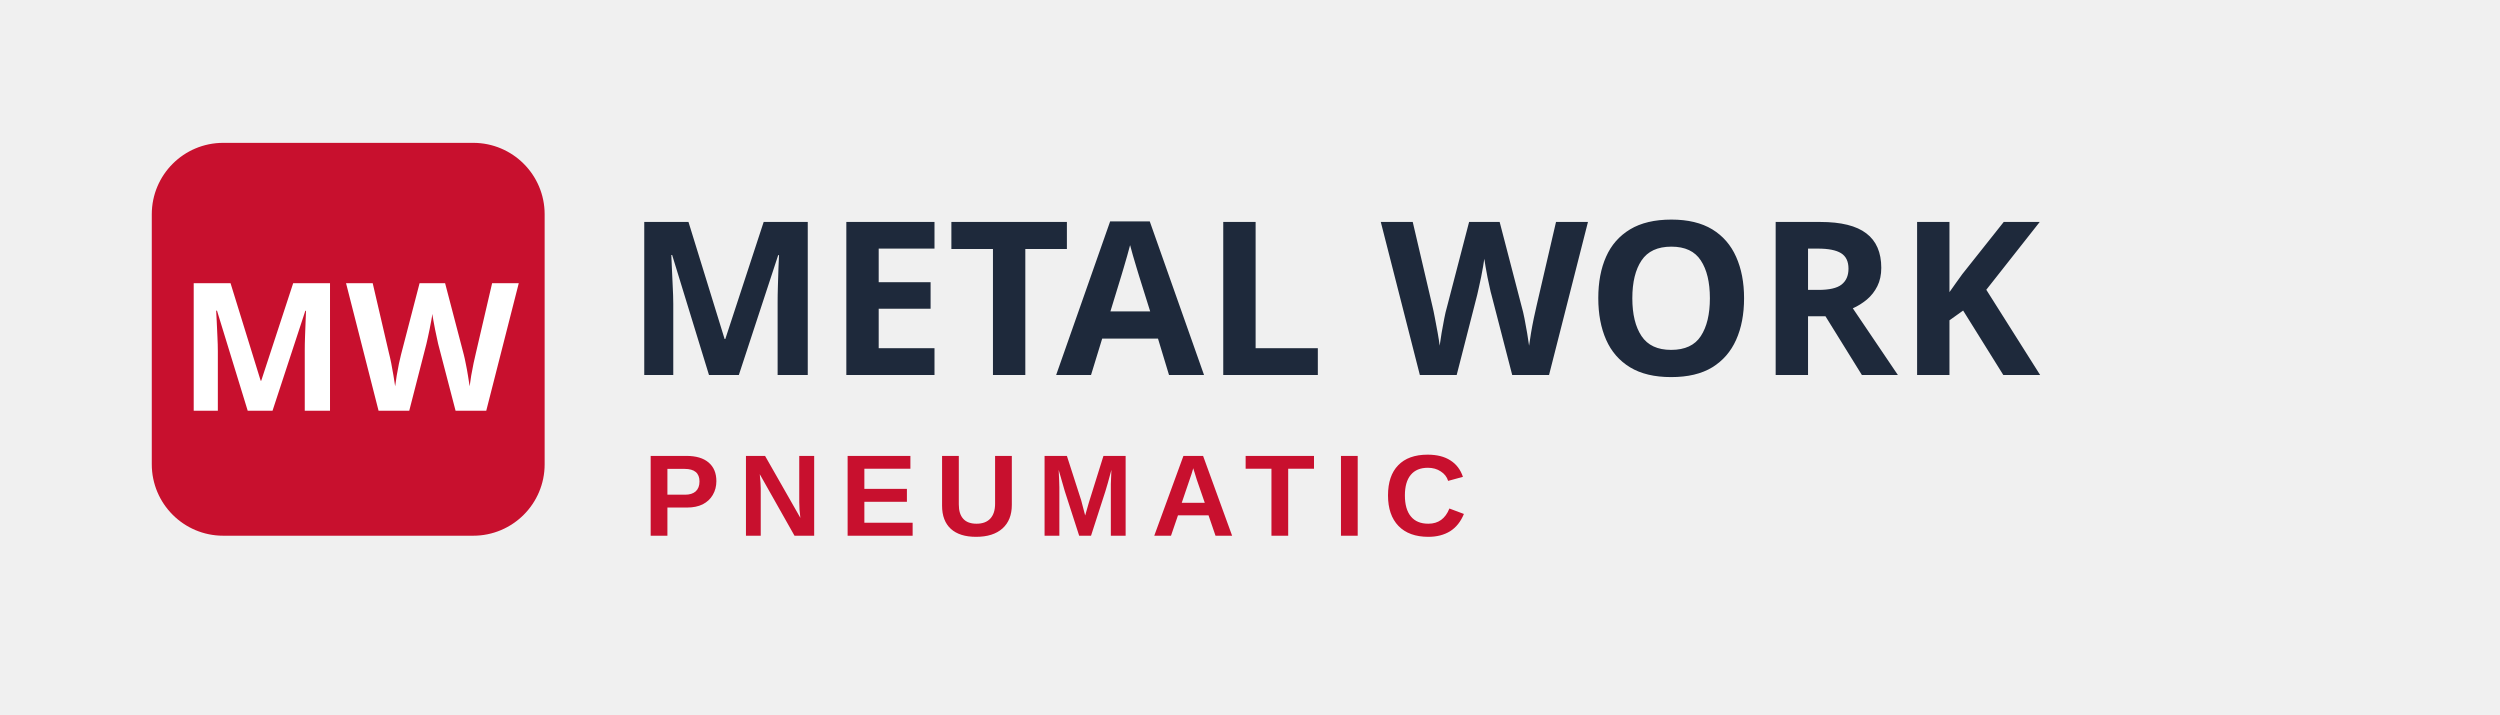
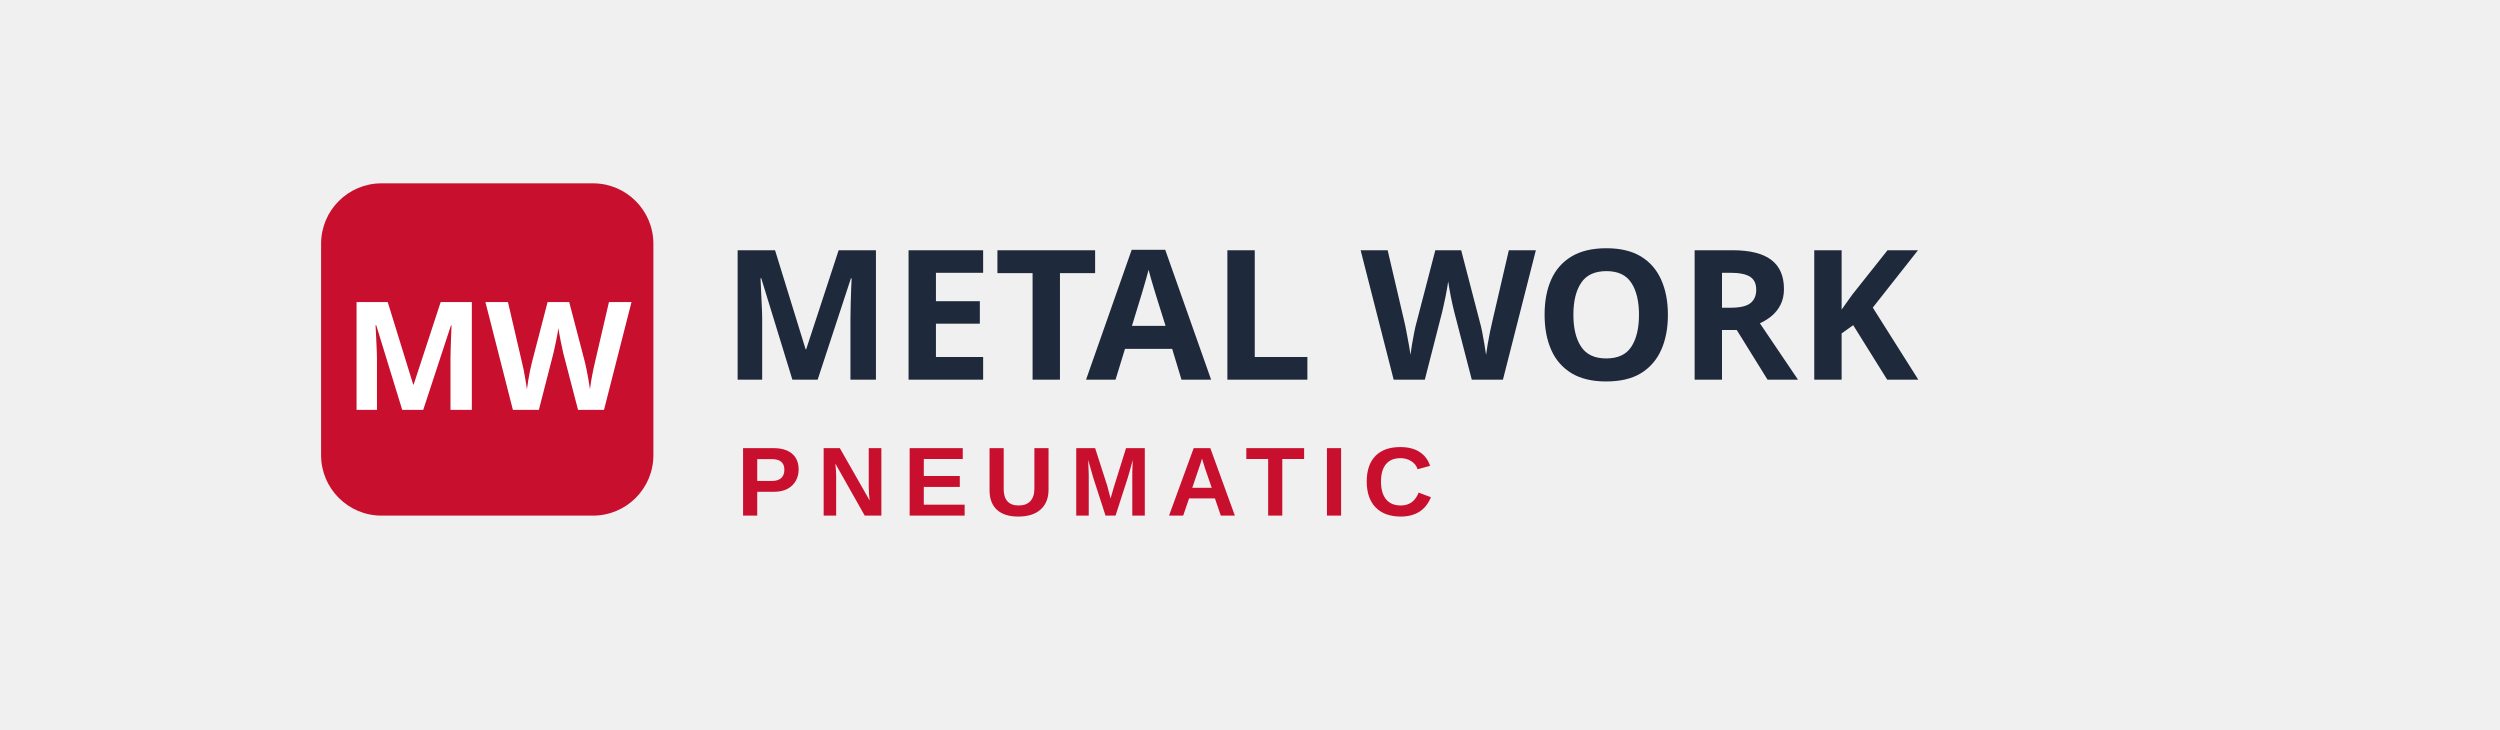
- <svg xmlns="http://www.w3.org/2000/svg" viewBox="0 0 280 80" width="100%" height="100%">
+ <svg xmlns="http://www.w3.org/2000/svg" viewBox="0 0 240 70" width="100%" height="100%">
  <rect width="100%" height="100%" fill="transparent" />
-   <g transform="translate(12, 10)">
-     <rect x="5" y="6" width="44" height="44" rx="8" fill="#C8102E" />
-     <text x="27" y="36" font-family="Arial Black, sans-serif" font-size="20" font-weight="900" fill="#FFFFFF" text-anchor="middle">MW</text>
-     <text x="58" y="32" font-family="Arial Black, sans-serif" font-size="24" font-weight="900" fill="#1E293B">METAL WORK</text>
-     <text x="60" y="50" font-family="Arial, sans-serif" font-size="13" font-weight="800" fill="#C8102E" letter-spacing="2">PNEUMATIC</text>
-   </g>
+   <svg x="12" y="6" width="216" height="58" viewBox="0 0 280 80" preserveAspectRatio="xMidYMid meet">
+     <rect width="100%" height="100%" fill="transparent" />
+     <g transform="translate(12, 10)">
+       <rect x="5" y="6" width="44" height="44" rx="8" fill="#C8102E" />
+       <text x="27" y="36" font-family="Arial Black, sans-serif" font-size="20" font-weight="900" fill="#FFFFFF" text-anchor="middle">MW</text>
+       <text x="58" y="32" font-family="Arial Black, sans-serif" font-size="24" font-weight="900" fill="#1E293B">METAL WORK</text>
+       <text x="60" y="50" font-family="Arial, sans-serif" font-size="13" font-weight="800" fill="#C8102E" letter-spacing="2">PNEUMATIC</text>
+     </g>
+   </svg>
</svg>
